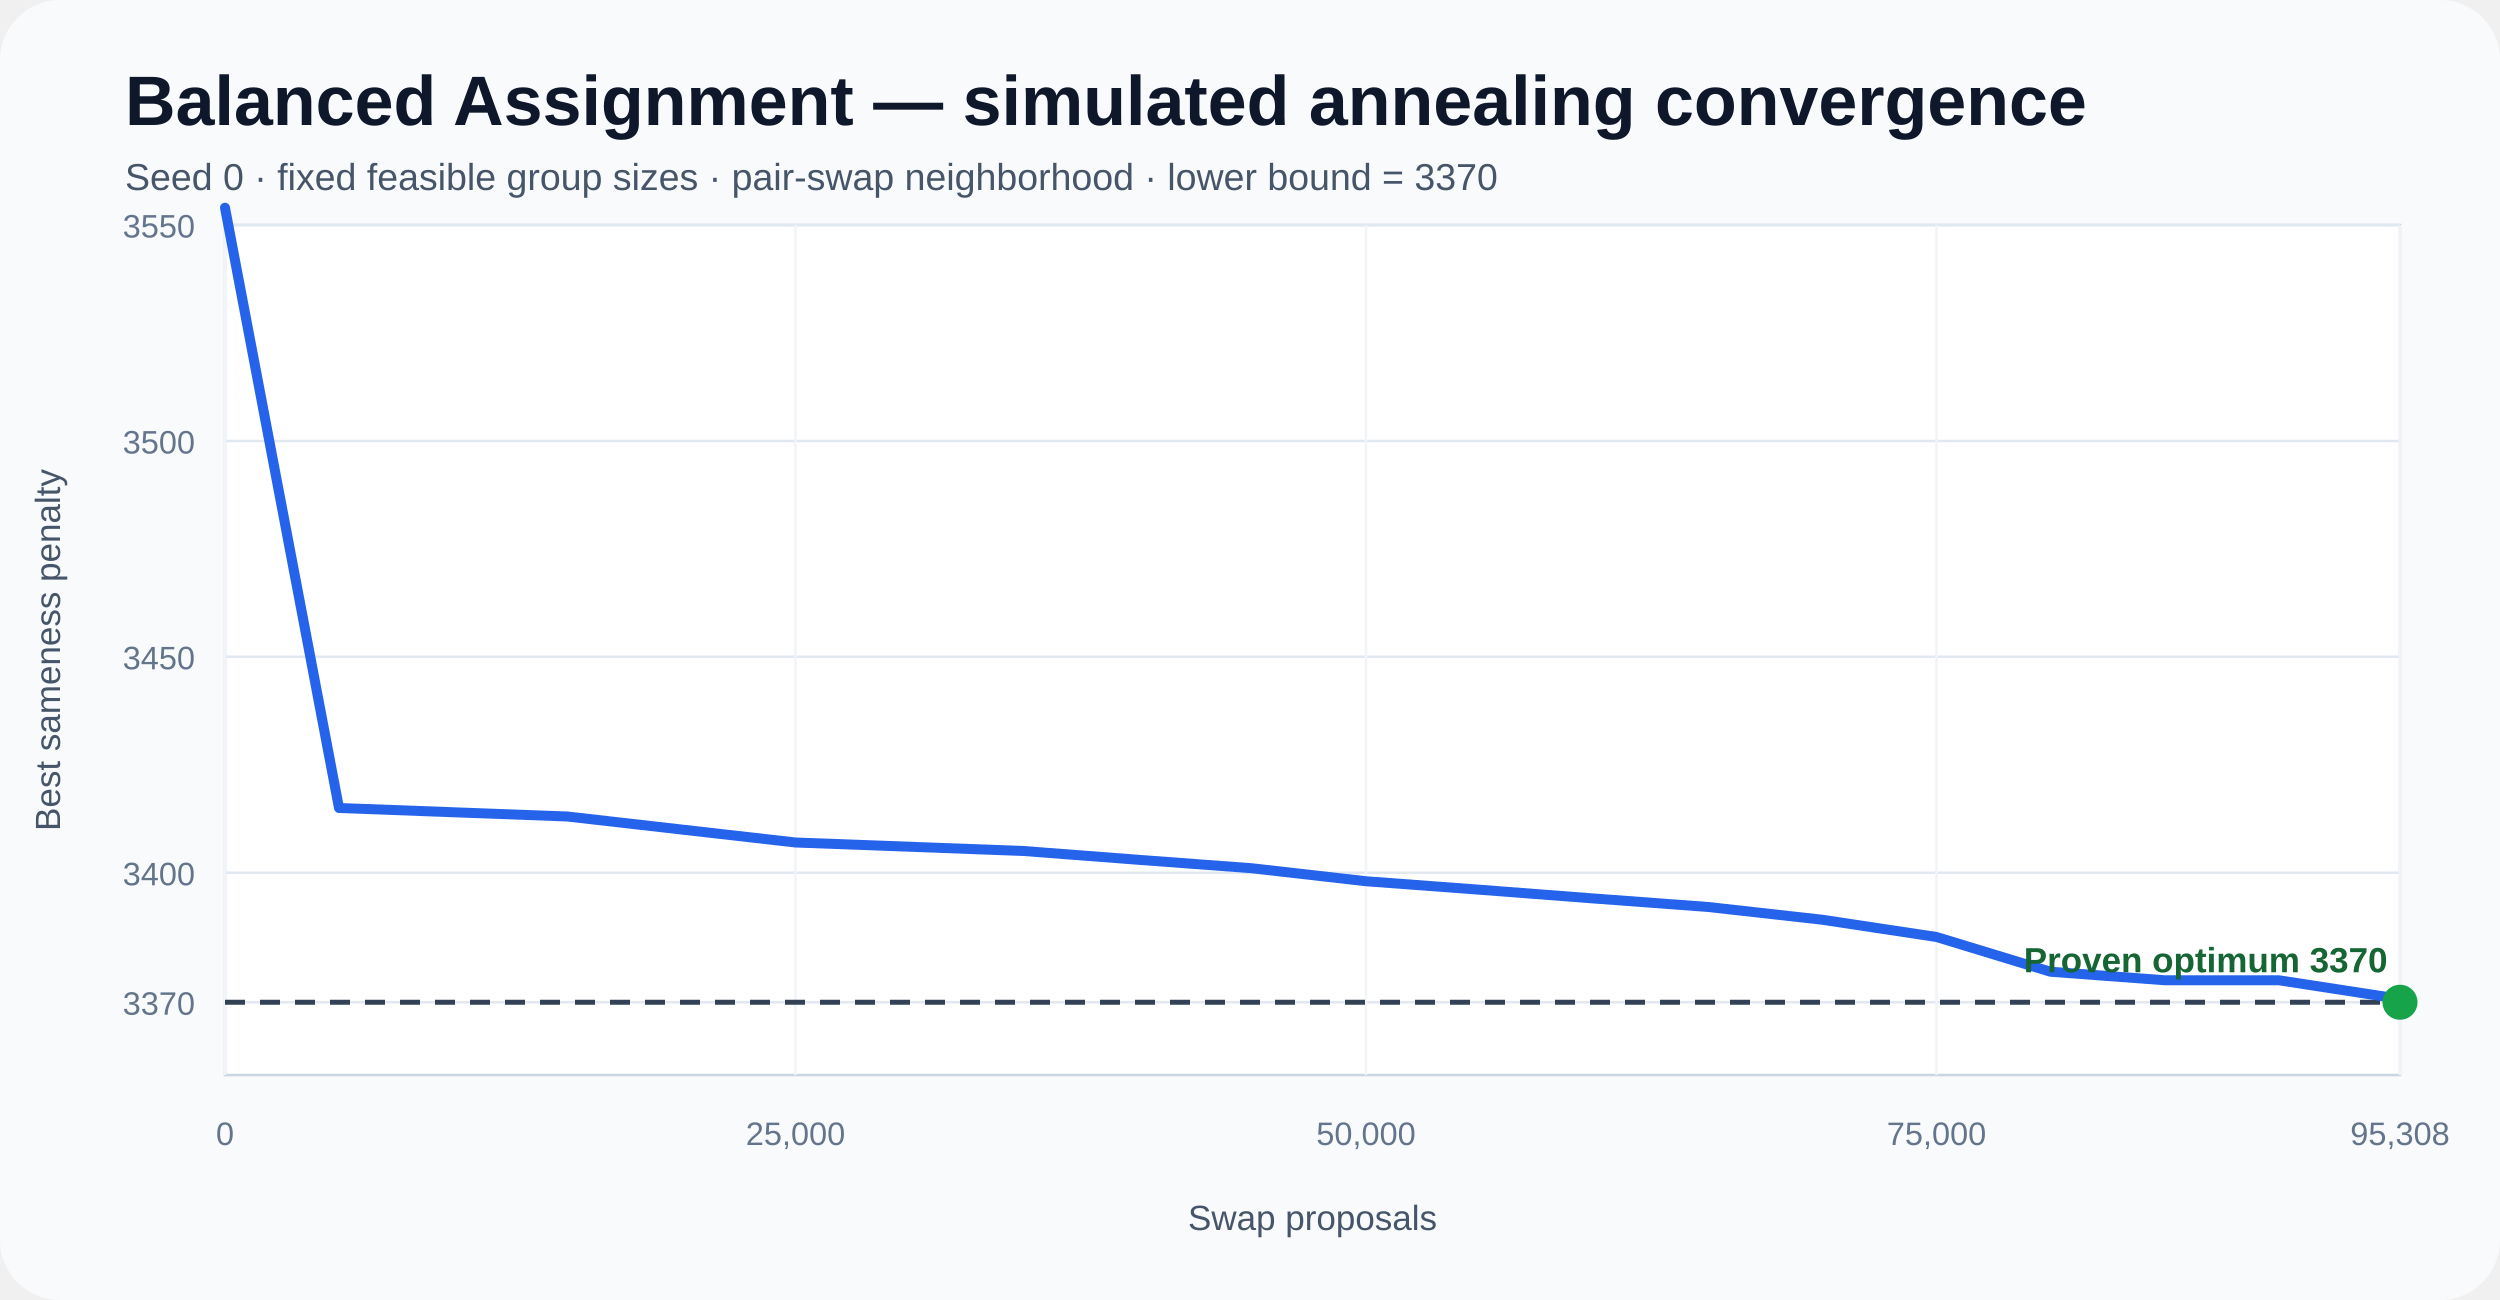
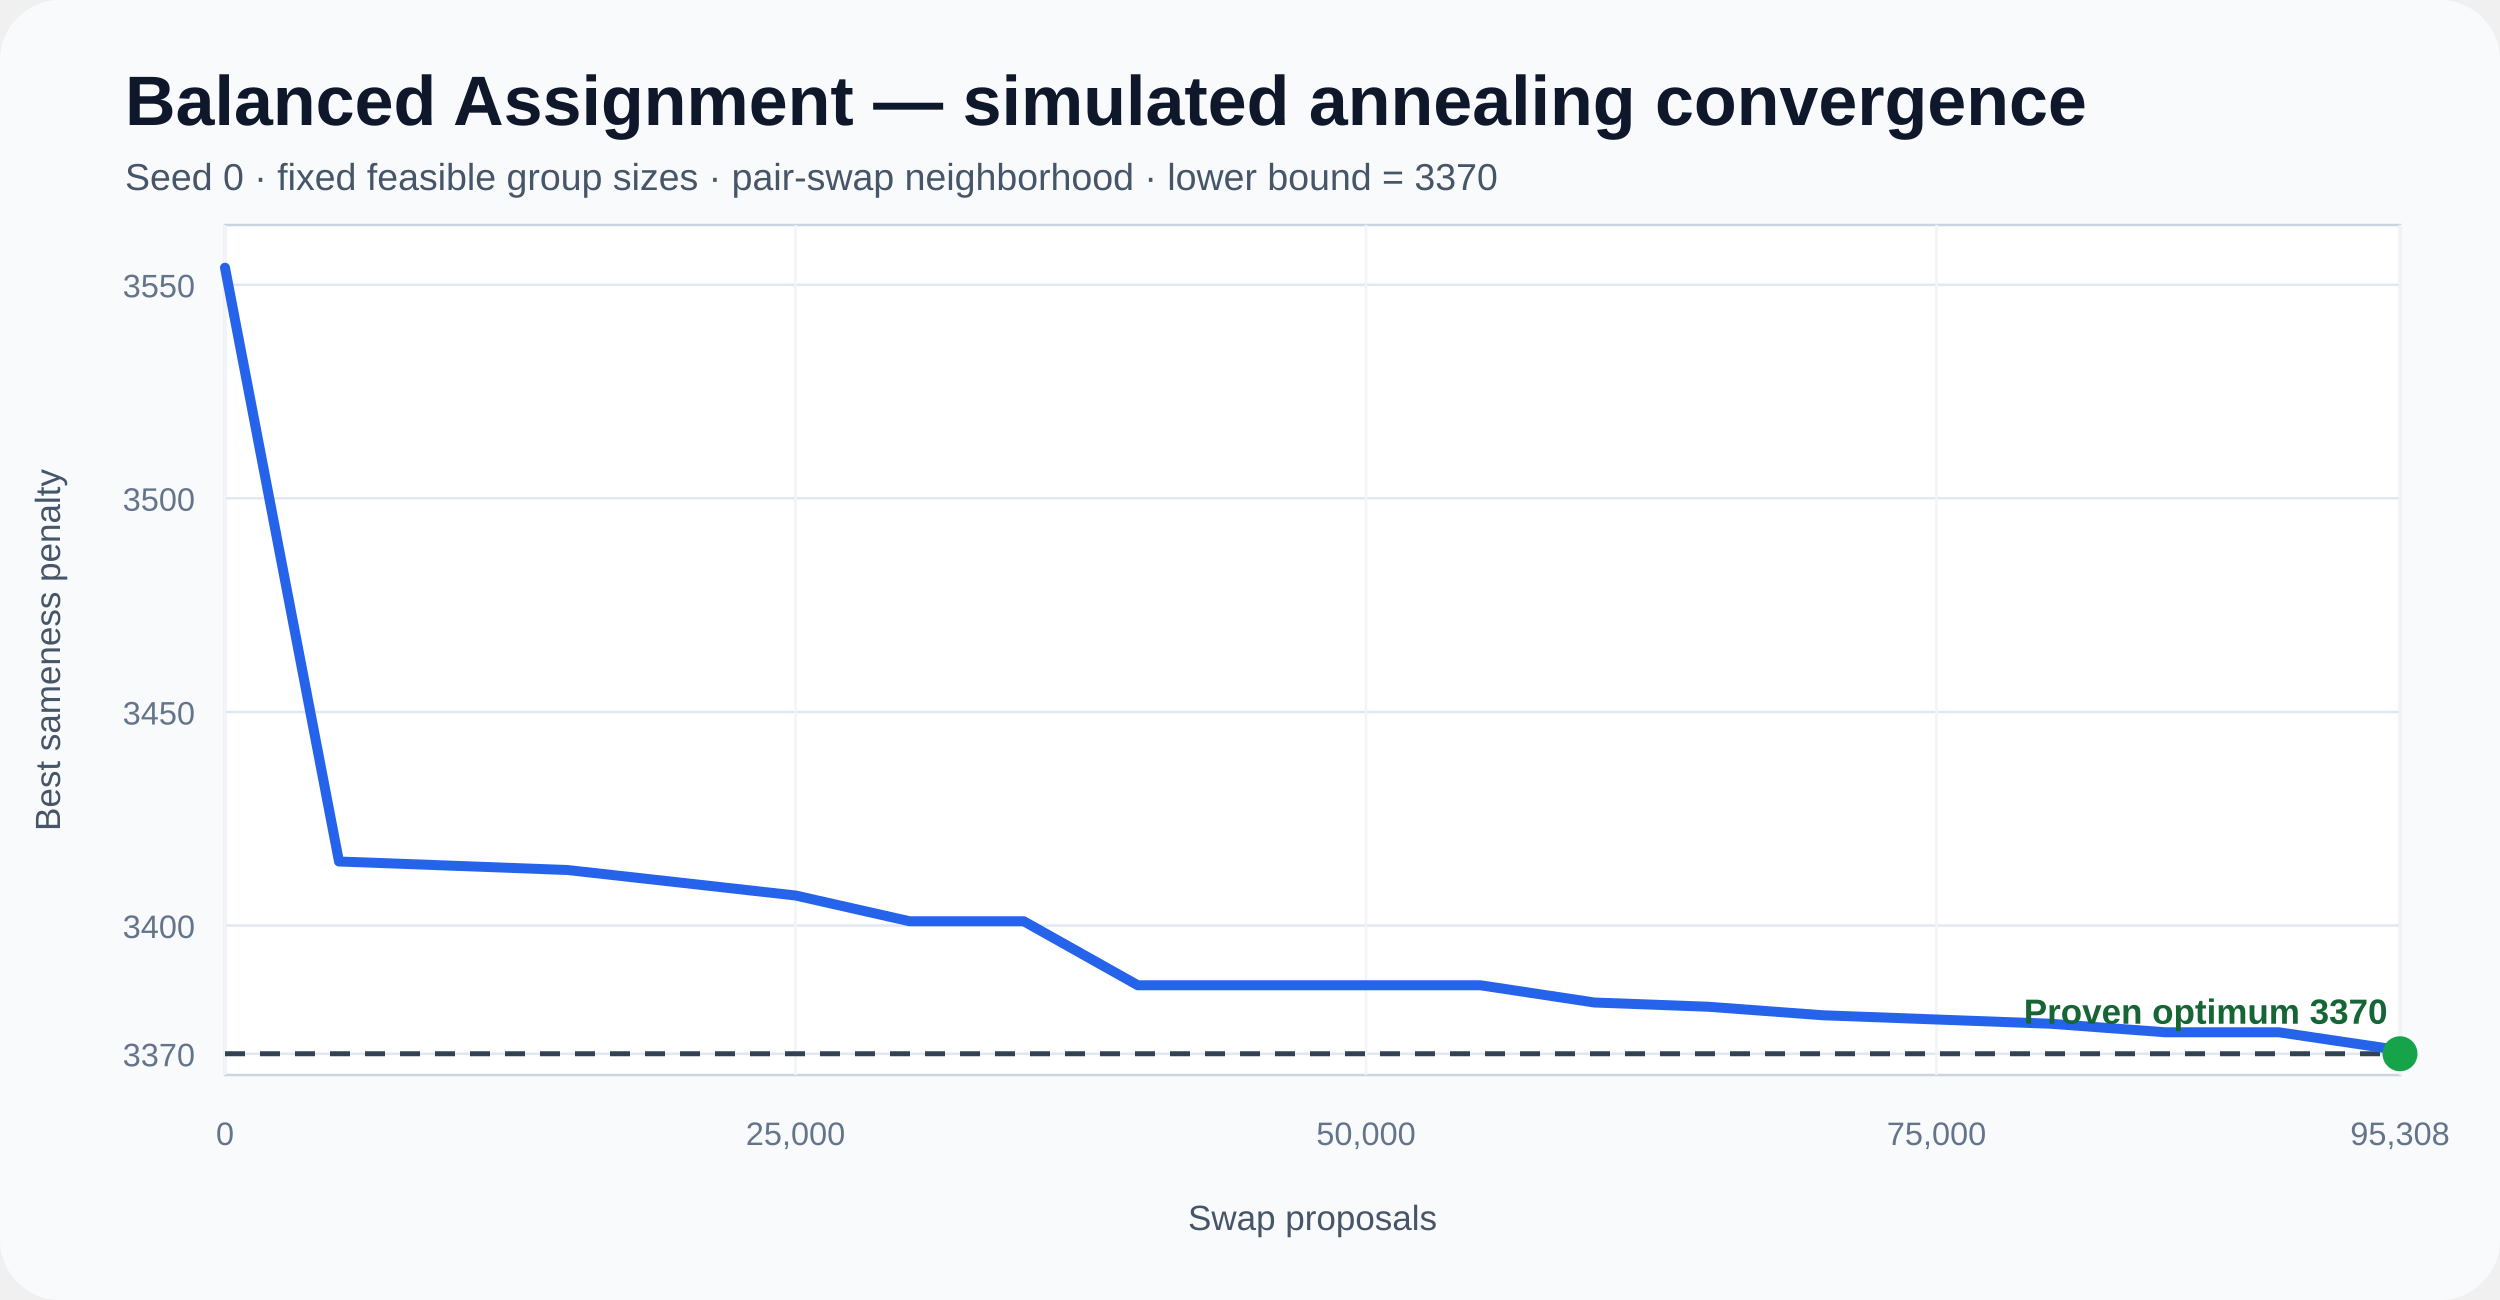
<svg xmlns="http://www.w3.org/2000/svg" width="1000" height="520" viewBox="0 0 1000 520" role="img" aria-labelledby="title desc">
  <rect width="1000" height="520" rx="24" fill="#f8fafc" />
  <text x="50" y="50" font-family="Arial,sans-serif" font-size="28" font-weight="700" fill="#0f172a">Balanced Assignment — simulated annealing convergence</text>
  <text x="50" y="76" font-family="Arial,sans-serif" font-size="15" fill="#475569">Seed 0 · fixed feasible group sizes · pair-swap neighborhood · lower bound = 3370</text>
  <rect x="90" y="90" width="870" height="340" fill="#ffffff" stroke="#cbd5e1" />
-   <line x1="90" y1="400.9" x2="960" y2="400.9" stroke="#e2e8f0" />
-   <text x="78" y="405.9" text-anchor="end" font-family="Arial,sans-serif" font-size="13" fill="#64748b">3370</text>
-   <line x1="90" y1="349.1" x2="960" y2="349.1" stroke="#e2e8f0" />
-   <text x="78" y="354.1" text-anchor="end" font-family="Arial,sans-serif" font-size="13" fill="#64748b">3400</text>
-   <line x1="90" y1="262.7" x2="960" y2="262.7" stroke="#e2e8f0" />
-   <text x="78" y="267.7" text-anchor="end" font-family="Arial,sans-serif" font-size="13" fill="#64748b">3450</text>
-   <line x1="90" y1="176.4" x2="960" y2="176.4" stroke="#e2e8f0" />
-   <text x="78" y="181.4" text-anchor="end" font-family="Arial,sans-serif" font-size="13" fill="#64748b">3500</text>
-   <line x1="90" y1="90.0" x2="960" y2="90.0" stroke="#e2e8f0" />
-   <text x="78" y="95.0" text-anchor="end" font-family="Arial,sans-serif" font-size="13" fill="#64748b">3550</text>
+   <line x1="90" y1="421.5" x2="960" y2="421.5" stroke="#e2e8f0" />
+   <text x="78" y="426.5" text-anchor="end" font-family="Arial,sans-serif" font-size="13" fill="#64748b">3370</text>
+   <line x1="90" y1="370.2" x2="960" y2="370.2" stroke="#e2e8f0" />
+   <text x="78" y="375.2" text-anchor="end" font-family="Arial,sans-serif" font-size="13" fill="#64748b">3400</text>
+   <line x1="90" y1="284.8" x2="960" y2="284.8" stroke="#e2e8f0" />
+   <text x="78" y="289.8" text-anchor="end" font-family="Arial,sans-serif" font-size="13" fill="#64748b">3450</text>
+   <line x1="90" y1="199.3" x2="960" y2="199.3" stroke="#e2e8f0" />
+   <text x="78" y="204.3" text-anchor="end" font-family="Arial,sans-serif" font-size="13" fill="#64748b">3500</text>
+   <line x1="90" y1="113.9" x2="960" y2="113.9" stroke="#e2e8f0" />
+   <text x="78" y="118.9" text-anchor="end" font-family="Arial,sans-serif" font-size="13" fill="#64748b">3550</text>
  <line x1="90.0" y1="90" x2="90.0" y2="430" stroke="#f1f5f9" />
  <text x="90.0" y="458" text-anchor="middle" font-family="Arial,sans-serif" font-size="13" fill="#64748b">0</text>
  <line x1="318.2" y1="90" x2="318.2" y2="430" stroke="#f1f5f9" />
  <text x="318.2" y="458" text-anchor="middle" font-family="Arial,sans-serif" font-size="13" fill="#64748b">25,000</text>
  <line x1="546.4" y1="90" x2="546.4" y2="430" stroke="#f1f5f9" />
  <text x="546.4" y="458" text-anchor="middle" font-family="Arial,sans-serif" font-size="13" fill="#64748b">50,000</text>
  <line x1="774.6" y1="90" x2="774.6" y2="430" stroke="#f1f5f9" />
  <text x="774.6" y="458" text-anchor="middle" font-family="Arial,sans-serif" font-size="13" fill="#64748b">75,000</text>
  <line x1="960.0" y1="90" x2="960.0" y2="430" stroke="#f1f5f9" />
  <text x="960.0" y="458" text-anchor="middle" font-family="Arial,sans-serif" font-size="13" fill="#64748b">95,308</text>
-   <line x1="90" y1="400.9" x2="960" y2="400.9" stroke="#334155" stroke-width="2" stroke-dasharray="8 6" />
-   <polyline points="90.0,83.1 135.6,323.2 181.3,324.9 226.9,326.6 272.5,331.8 318.2,337.0 363.8,338.7 409.4,340.4 455.1,343.9 500.7,347.3 546.4,352.5 592.0,355.9 637.6,359.4 683.3,362.8 728.9,367.9 774.6,374.8 820.2,388.7 865.8,392.1 911.5,392.1 956.9,399.1 960.0,400.9" fill="none" stroke="#2563eb" stroke-width="4" stroke-linejoin="round" stroke-linecap="round" />
-   <circle cx="960.0" cy="400.9" r="7" fill="#16a34a" />
-   <text x="955" y="388.9" text-anchor="end" font-family="Arial,sans-serif" font-size="14" font-weight="700" fill="#166534">Proven optimum 3370</text>
+   <line x1="90" y1="421.5" x2="960" y2="421.5" stroke="#334155" stroke-width="2" stroke-dasharray="8 6" />
+   <polyline points="90.0,107.1 135.6,344.6 181.3,346.3 226.9,348.0 272.6,353.1 318.2,358.2 363.8,368.5 409.5,368.5 455.1,394.1 500.8,394.1 546.4,394.1 592.1,394.1 637.7,401.0 683.3,402.7 729.0,406.1 774.6,407.8 820.3,409.5 865.9,412.9 911.5,412.9 957.2,419.7 960.0,421.5" fill="none" stroke="#2563eb" stroke-width="4" stroke-linejoin="round" stroke-linecap="round" />
+   <circle cx="960.0" cy="421.5" r="7" fill="#16a34a" />
+   <text x="955" y="409.5" text-anchor="end" font-family="Arial,sans-serif" font-size="14" font-weight="700" fill="#166534">Proven optimum 3370</text>
  <text x="525" y="492" text-anchor="middle" font-family="Arial,sans-serif" font-size="14" fill="#475569">Swap proposals</text>
  <text x="24" y="260" transform="rotate(-90 24 260)" text-anchor="middle" font-family="Arial,sans-serif" font-size="14" fill="#475569">Best sameness penalty</text>
</svg>
